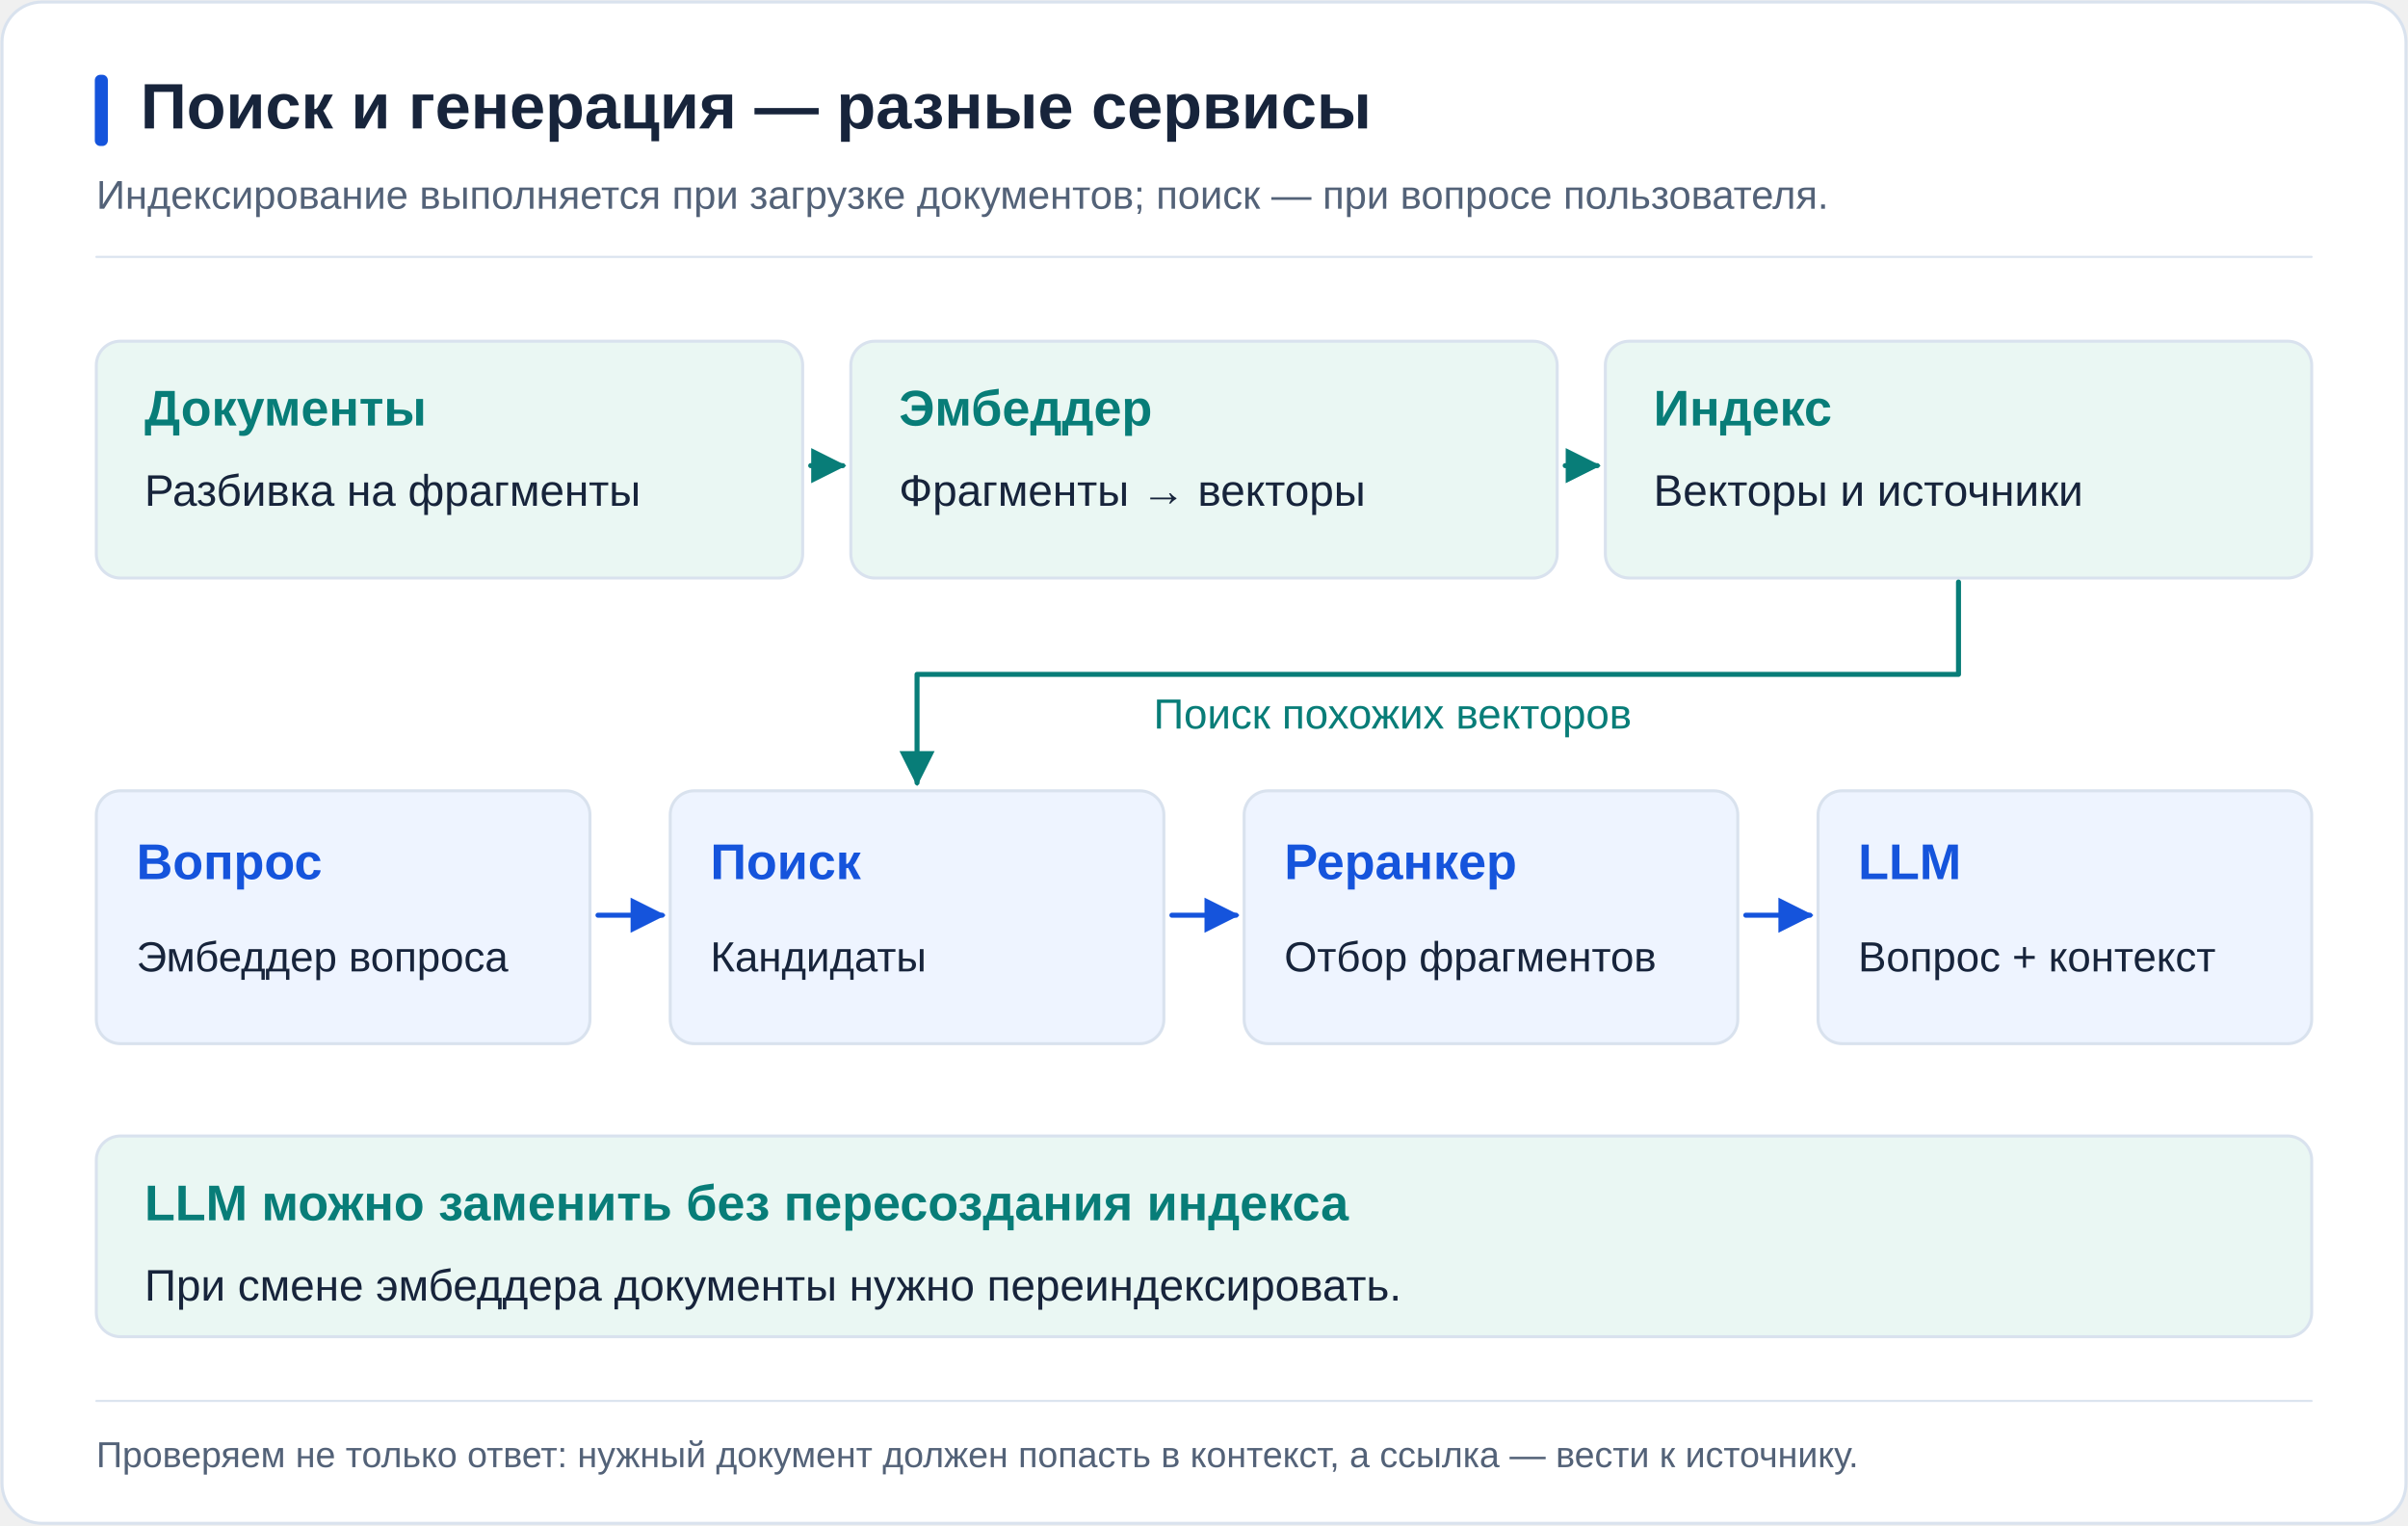
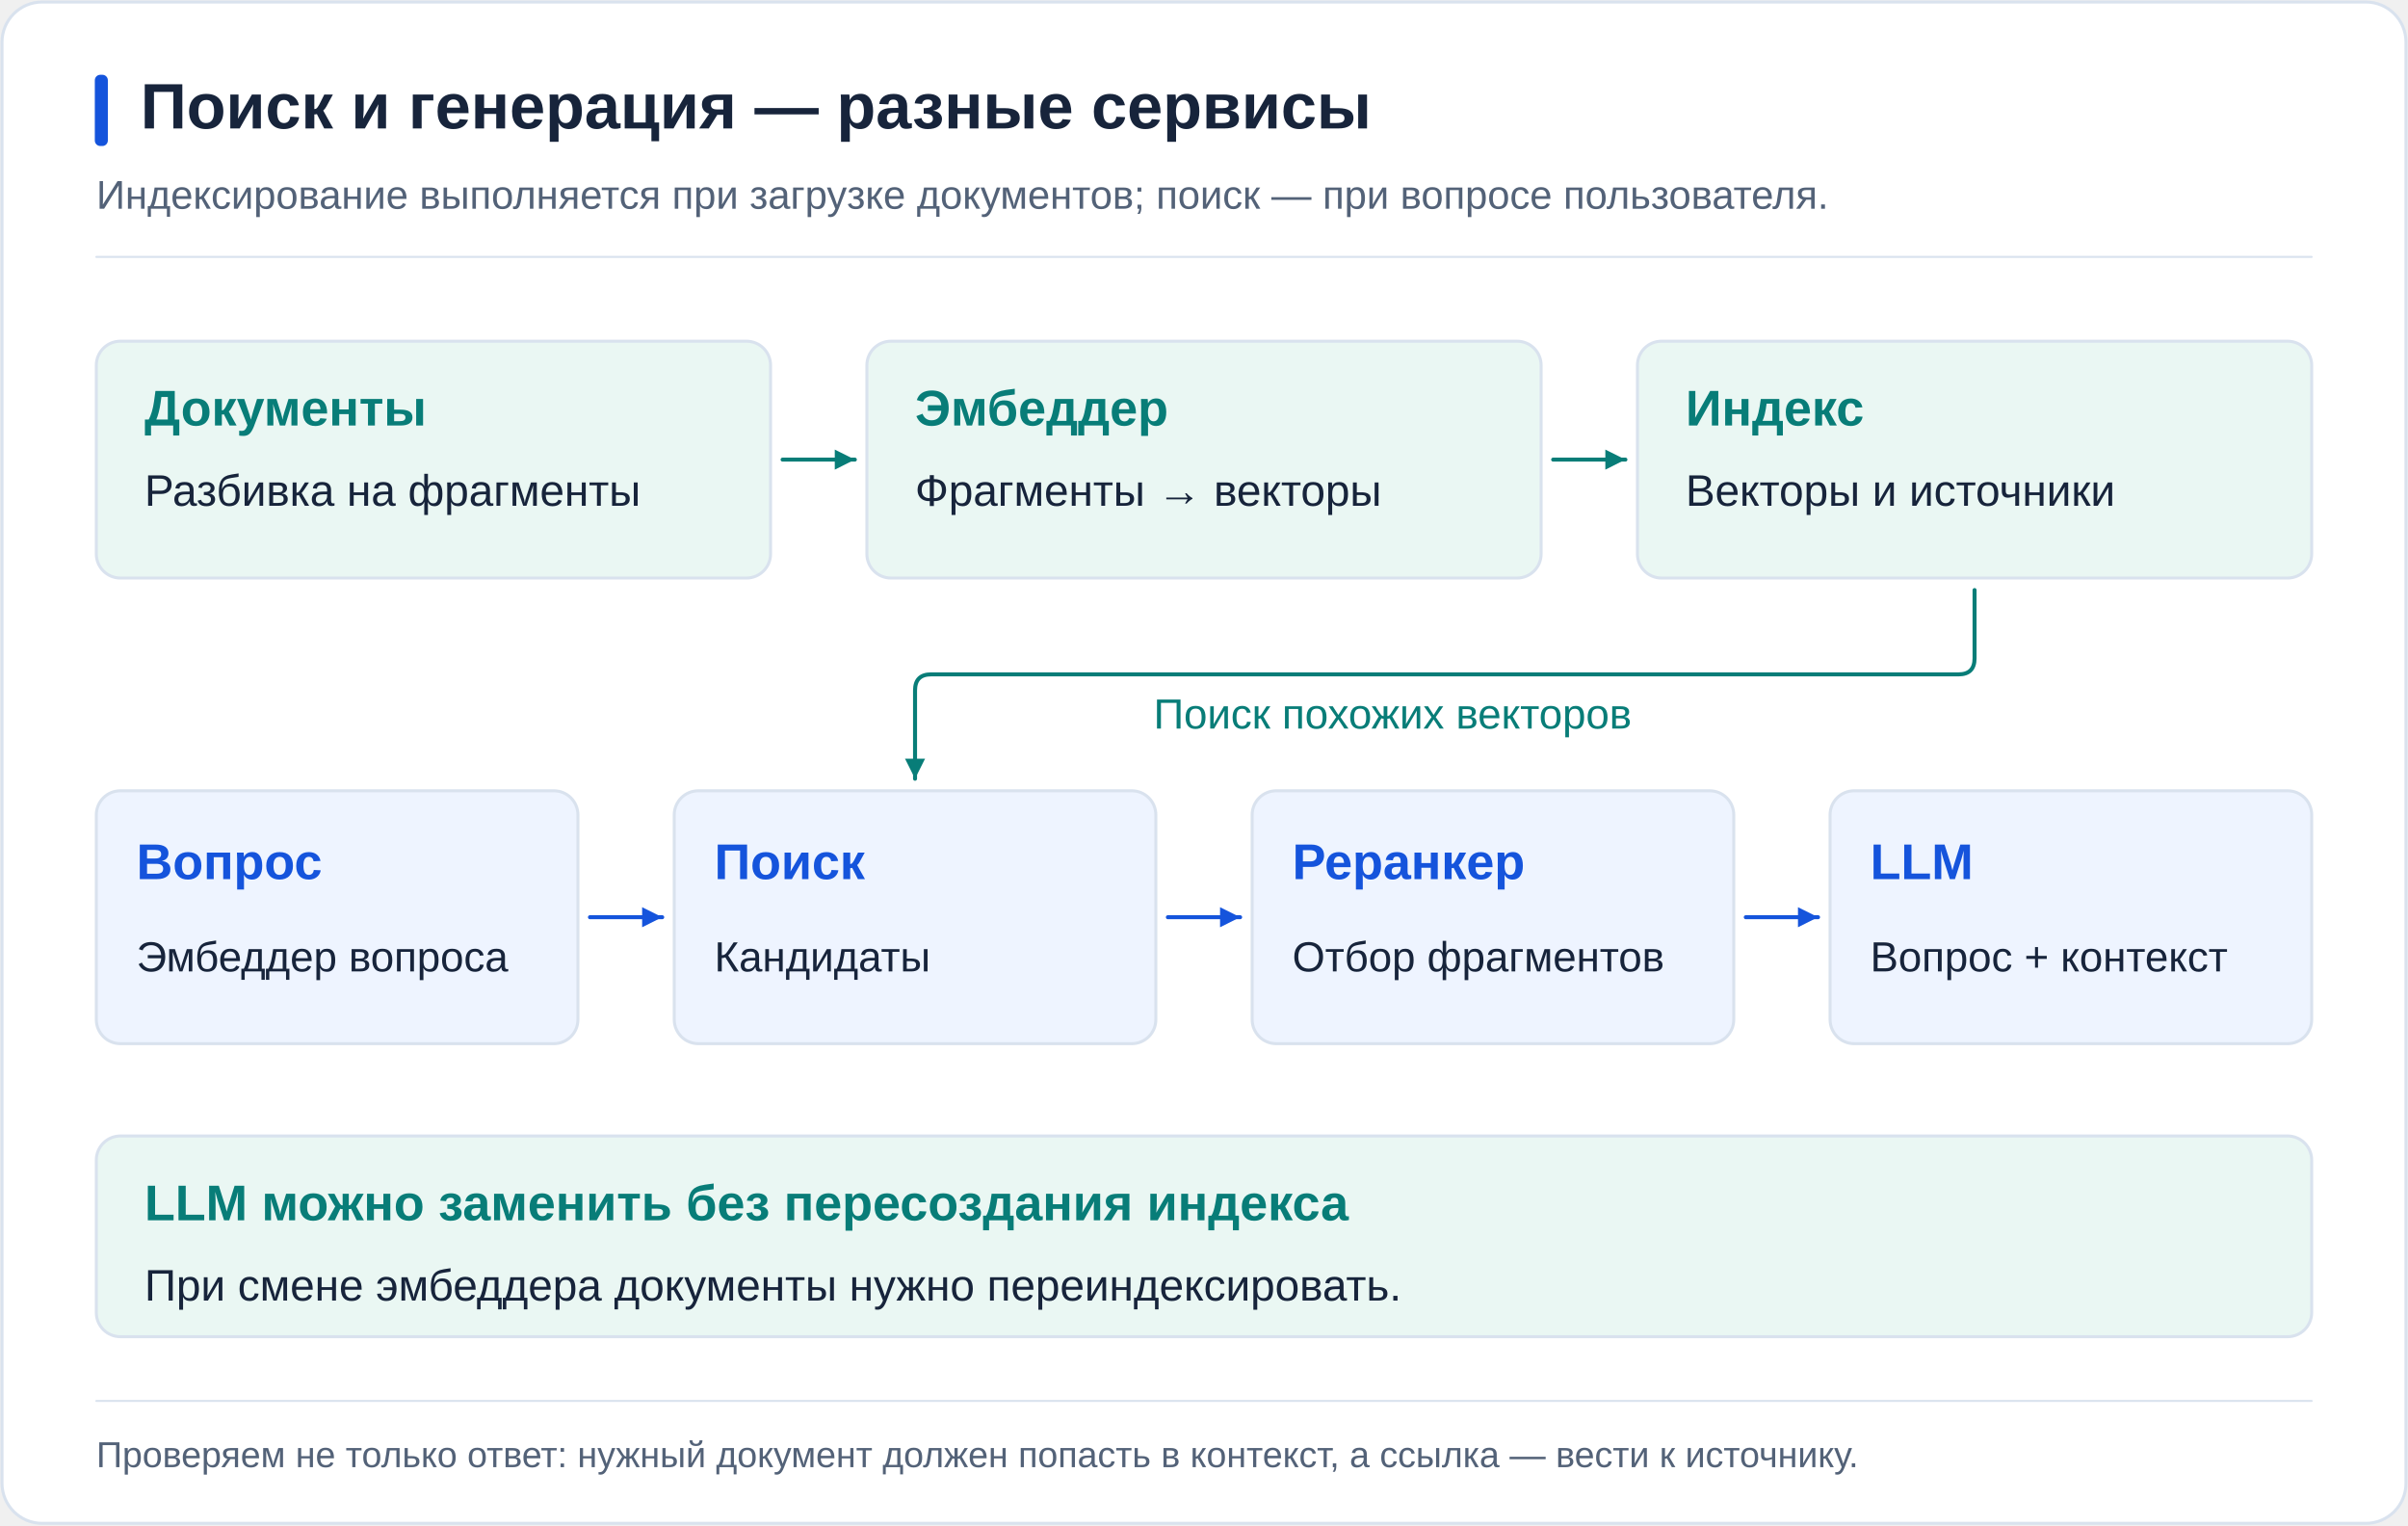
<svg xmlns="http://www.w3.org/2000/svg" width="1200" height="760" viewBox="0 0 1200 760" role="img" aria-labelledby="title desc" data-design="hardfest-v2">
  <defs>
-     <marker id="arrow" viewBox="0 0 10 10" refX="9" refY="5" markerWidth="7" markerHeight="7" orient="auto-start-reverse">
-       <path d="M0 0 10 5 0 10Z" fill="context-stroke" />
+     <marker id="arrow-1554dc" viewBox="0 0 10 10" refX="10" refY="5" markerWidth="10" markerHeight="10" markerUnits="userSpaceOnUse" orient="auto">
+       <path d="M0 0 L10 5 L0 10 Z" fill="#1554dc" />
+     </marker>
+     <marker id="arrow-087d78" viewBox="0 0 10 10" refX="10" refY="5" markerWidth="10" markerHeight="10" markerUnits="userSpaceOnUse" orient="auto">
+       <path d="M0 0 L10 5 L0 10 Z" fill="#087d78" />
+     </marker>
+     <marker id="arrow-7041b8" viewBox="0 0 10 10" refX="10" refY="5" markerWidth="10" markerHeight="10" markerUnits="userSpaceOnUse" orient="auto">
+       <path d="M0 0 L10 5 L0 10 Z" fill="#7041b8" />
+     </marker>
+     <marker id="arrow-536278" viewBox="0 0 10 10" refX="10" refY="5" markerWidth="10" markerHeight="10" markerUnits="userSpaceOnUse" orient="auto">
+       <path d="M0 0 L10 5 L0 10 Z" fill="#536278" />
    </marker>
  </defs>
  <style>text{font-family:Arial,Helvetica,sans-serif;font-variant-numeric:tabular-nums}</style>
  <rect x="1" y="1" width="1198" height="758" rx="20" fill="#ffffff" stroke="#d9e2ee" stroke-width="1.5" />
  <rect x="48" y="38" width="5" height="34" rx="2" fill="#1554dc" stroke="#1554dc" stroke-width="1.5" />
  <text x="70" y="64" font-size="32" fill="#17243b" text-anchor="start" font-weight="700" data-max-width="1082">
    <tspan x="70" dy="0">Поиск и генерация — разные сервисы</tspan>
  </text>
  <text x="48" y="104" font-size="20" fill="#536278" text-anchor="start" data-max-width="1104">
    <tspan x="48" dy="0">Индексирование выполняется при загрузке документов; поиск — при вопросе пользователя.</tspan>
  </text>
  <path d="M48 128 H1152" fill="none" stroke="#d9e2ee" stroke-width="1" stroke-linejoin="round" stroke-linecap="round" />
-   <rect x="48" y="170" width="352" height="118" rx="12" fill="#eaf7f3" stroke="#d9e2ee" stroke-width="1.5" />
-   <text x="72" y="212" font-size="25" fill="#087d78" text-anchor="start" font-weight="700" data-max-width="304">
+   <rect x="48" y="170" width="336" height="118" rx="12" fill="#eaf7f3" stroke="#d9e2ee" stroke-width="1.5" data-node="true" />
+   <text x="72" y="212" font-size="25" fill="#087d78" text-anchor="start" font-weight="700" data-max-width="288">
    <tspan x="72" dy="0">Документы</tspan>
  </text>
-   <text x="72" y="252" font-size="22" fill="#17243b" text-anchor="start" data-max-width="304">
+   <text x="72" y="252" font-size="22" fill="#17243b" text-anchor="start" data-max-width="288">
    <tspan x="72" dy="0">Разбивка на фрагменты</tspan>
  </text>
-   <path d="M404 232 H420" fill="none" stroke="#087d78" stroke-width="2.5" stroke-linejoin="round" stroke-linecap="round" marker-end="url(#arrow)" />
-   <rect x="424" y="170" width="352" height="118" rx="12" fill="#eaf7f3" stroke="#d9e2ee" stroke-width="1.5" />
-   <text x="448" y="212" font-size="25" fill="#087d78" text-anchor="start" font-weight="700" data-max-width="304">
-     <tspan x="448" dy="0">Эмбеддер</tspan>
+   <path d="M390 229.0 L426 229.0" fill="none" stroke="#087d78" stroke-width="2" stroke-linejoin="round" stroke-linecap="round" marker-end="url(#arrow-087d78)" data-connector="true" />
+   <rect x="432" y="170" width="336" height="118" rx="12" fill="#eaf7f3" stroke="#d9e2ee" stroke-width="1.5" data-node="true" />
+   <text x="456" y="212" font-size="25" fill="#087d78" text-anchor="start" font-weight="700" data-max-width="288">
+     <tspan x="456" dy="0">Эмбеддер</tspan>
  </text>
-   <text x="448" y="252" font-size="22" fill="#17243b" text-anchor="start" data-max-width="304">
-     <tspan x="448" dy="0">Фрагменты → векторы</tspan>
+   <text x="456" y="252" font-size="22" fill="#17243b" text-anchor="start" data-max-width="288">
+     <tspan x="456" dy="0">Фрагменты → векторы</tspan>
  </text>
-   <path d="M780 232 H796" fill="none" stroke="#087d78" stroke-width="2.5" stroke-linejoin="round" stroke-linecap="round" marker-end="url(#arrow)" />
-   <rect x="800" y="170" width="352" height="118" rx="12" fill="#eaf7f3" stroke="#d9e2ee" stroke-width="1.5" />
-   <text x="824" y="212" font-size="25" fill="#087d78" text-anchor="start" font-weight="700" data-max-width="304">
-     <tspan x="824" dy="0">Индекс</tspan>
+   <path d="M774 229.0 L810 229.0" fill="none" stroke="#087d78" stroke-width="2" stroke-linejoin="round" stroke-linecap="round" marker-end="url(#arrow-087d78)" data-connector="true" />
+   <rect x="816" y="170" width="336" height="118" rx="12" fill="#eaf7f3" stroke="#d9e2ee" stroke-width="1.5" data-node="true" />
+   <text x="840" y="212" font-size="25" fill="#087d78" text-anchor="start" font-weight="700" data-max-width="288">
+     <tspan x="840" dy="0">Индекс</tspan>
  </text>
-   <text x="824" y="252" font-size="22" fill="#17243b" text-anchor="start" data-max-width="304">
-     <tspan x="824" dy="0">Векторы и источники</tspan>
+   <text x="840" y="252" font-size="22" fill="#17243b" text-anchor="start" data-max-width="288">
+     <tspan x="840" dy="0">Векторы и источники</tspan>
  </text>
-   <rect x="48" y="394" width="246" height="126" rx="12" fill="#eef4ff" stroke="#d9e2ee" stroke-width="1.5" />
+   <rect x="48" y="394" width="240" height="126" rx="12" fill="#eef4ff" stroke="#d9e2ee" stroke-width="1.5" data-node="true" />
  <text x="68" y="438" font-size="25" fill="#1554dc" text-anchor="start" font-weight="700">
    <tspan x="68" dy="0">Вопрос</tspan>
  </text>
  <text x="68" y="484" font-size="21" fill="#17243b" text-anchor="start">
    <tspan x="68" dy="0">Эмбеддер вопроса</tspan>
  </text>
-   <path d="M298 456 H330" fill="none" stroke="#1554dc" stroke-width="2.5" stroke-linejoin="round" stroke-linecap="round" marker-end="url(#arrow)" />
-   <rect x="334" y="394" width="246" height="126" rx="12" fill="#eef4ff" stroke="#d9e2ee" stroke-width="1.5" />
-   <text x="354" y="438" font-size="25" fill="#1554dc" text-anchor="start" font-weight="700">
-     <tspan x="354" dy="0">Поиск</tspan>
+   <path d="M294 457.0 L330 457.0" fill="none" stroke="#1554dc" stroke-width="2" stroke-linejoin="round" stroke-linecap="round" marker-end="url(#arrow-1554dc)" data-connector="true" />
+   <rect x="336" y="394" width="240" height="126" rx="12" fill="#eef4ff" stroke="#d9e2ee" stroke-width="1.5" data-node="true" />
+   <text x="356" y="438" font-size="25" fill="#1554dc" text-anchor="start" font-weight="700">
+     <tspan x="356" dy="0">Поиск</tspan>
  </text>
-   <text x="354" y="484" font-size="21" fill="#17243b" text-anchor="start">
-     <tspan x="354" dy="0">Кандидаты</tspan>
+   <text x="356" y="484" font-size="21" fill="#17243b" text-anchor="start">
+     <tspan x="356" dy="0">Кандидаты</tspan>
  </text>
-   <path d="M584 456 H616" fill="none" stroke="#1554dc" stroke-width="2.5" stroke-linejoin="round" stroke-linecap="round" marker-end="url(#arrow)" />
-   <rect x="620" y="394" width="246" height="126" rx="12" fill="#eef4ff" stroke="#d9e2ee" stroke-width="1.5" />
-   <text x="640" y="438" font-size="25" fill="#1554dc" text-anchor="start" font-weight="700">
-     <tspan x="640" dy="0">Реранкер</tspan>
+   <path d="M582 457.0 L618 457.0" fill="none" stroke="#1554dc" stroke-width="2" stroke-linejoin="round" stroke-linecap="round" marker-end="url(#arrow-1554dc)" data-connector="true" />
+   <rect x="624" y="394" width="240" height="126" rx="12" fill="#eef4ff" stroke="#d9e2ee" stroke-width="1.5" data-node="true" />
+   <text x="644" y="438" font-size="25" fill="#1554dc" text-anchor="start" font-weight="700">
+     <tspan x="644" dy="0">Реранкер</tspan>
  </text>
-   <text x="640" y="484" font-size="21" fill="#17243b" text-anchor="start">
-     <tspan x="640" dy="0">Отбор фрагментов</tspan>
+   <text x="644" y="484" font-size="21" fill="#17243b" text-anchor="start">
+     <tspan x="644" dy="0">Отбор фрагментов</tspan>
  </text>
-   <path d="M870 456 H902" fill="none" stroke="#1554dc" stroke-width="2.5" stroke-linejoin="round" stroke-linecap="round" marker-end="url(#arrow)" />
-   <rect x="906" y="394" width="246" height="126" rx="12" fill="#eef4ff" stroke="#d9e2ee" stroke-width="1.5" />
-   <text x="926" y="438" font-size="25" fill="#1554dc" text-anchor="start" font-weight="700">
-     <tspan x="926" dy="0">LLM</tspan>
+   <path d="M870 457.0 L906 457.0" fill="none" stroke="#1554dc" stroke-width="2" stroke-linejoin="round" stroke-linecap="round" marker-end="url(#arrow-1554dc)" data-connector="true" />
+   <rect x="912" y="394" width="240" height="126" rx="12" fill="#eef4ff" stroke="#d9e2ee" stroke-width="1.5" data-node="true" />
+   <text x="932" y="438" font-size="25" fill="#1554dc" text-anchor="start" font-weight="700">
+     <tspan x="932" dy="0">LLM</tspan>
  </text>
-   <text x="926" y="484" font-size="21" fill="#17243b" text-anchor="start">
-     <tspan x="926" dy="0">Вопрос + контекст</tspan>
+   <text x="932" y="484" font-size="21" fill="#17243b" text-anchor="start">
+     <tspan x="932" dy="0">Вопрос + контекст</tspan>
  </text>
-   <path d="M976 290 V336 H457 V390" fill="none" stroke="#087d78" stroke-width="2.5" stroke-linejoin="round" stroke-linecap="round" marker-end="url(#arrow)" />
+   <path d="M984.0 294 L984.0 328.0 Q984 336 976.0 336.0 L464.0 336.0 Q456 336 456.0 344.0 L456.0 388" fill="none" stroke="#087d78" stroke-width="2" stroke-linejoin="round" stroke-linecap="round" marker-end="url(#arrow-087d78)" data-connector="true" />
  <text x="694" y="363" font-size="21" fill="#087d78" text-anchor="middle">
    <tspan x="694" dy="0">Поиск похожих векторов</tspan>
  </text>
-   <rect x="48" y="566" width="1104" height="100" rx="12" fill="#eaf7f3" stroke="#d9e2ee" stroke-width="1.5" />
+   <rect x="48" y="566" width="1104" height="100" rx="12" fill="#eaf7f3" stroke="#d9e2ee" stroke-width="1.5" data-node="true" />
  <text x="72" y="608" font-size="25" fill="#087d78" text-anchor="start" font-weight="700" data-max-width="1056">
    <tspan x="72" dy="0">LLM можно заменить без пересоздания индекса</tspan>
  </text>
  <text x="72" y="648" font-size="22" fill="#17243b" text-anchor="start" data-max-width="1056">
    <tspan x="72" dy="0">При смене эмбеддера документы нужно переиндексировать.</tspan>
  </text>
  <path d="M48 698 H1152" fill="none" stroke="#d9e2ee" stroke-width="1" stroke-linejoin="round" stroke-linecap="round" />
  <text x="48" y="731" font-size="18" fill="#536278" text-anchor="start" data-max-width="1104">
    <tspan x="48" dy="0">Проверяем не только ответ: нужный документ должен попасть в контекст, а ссылка — вести к источнику.</tspan>
  </text>
</svg>
